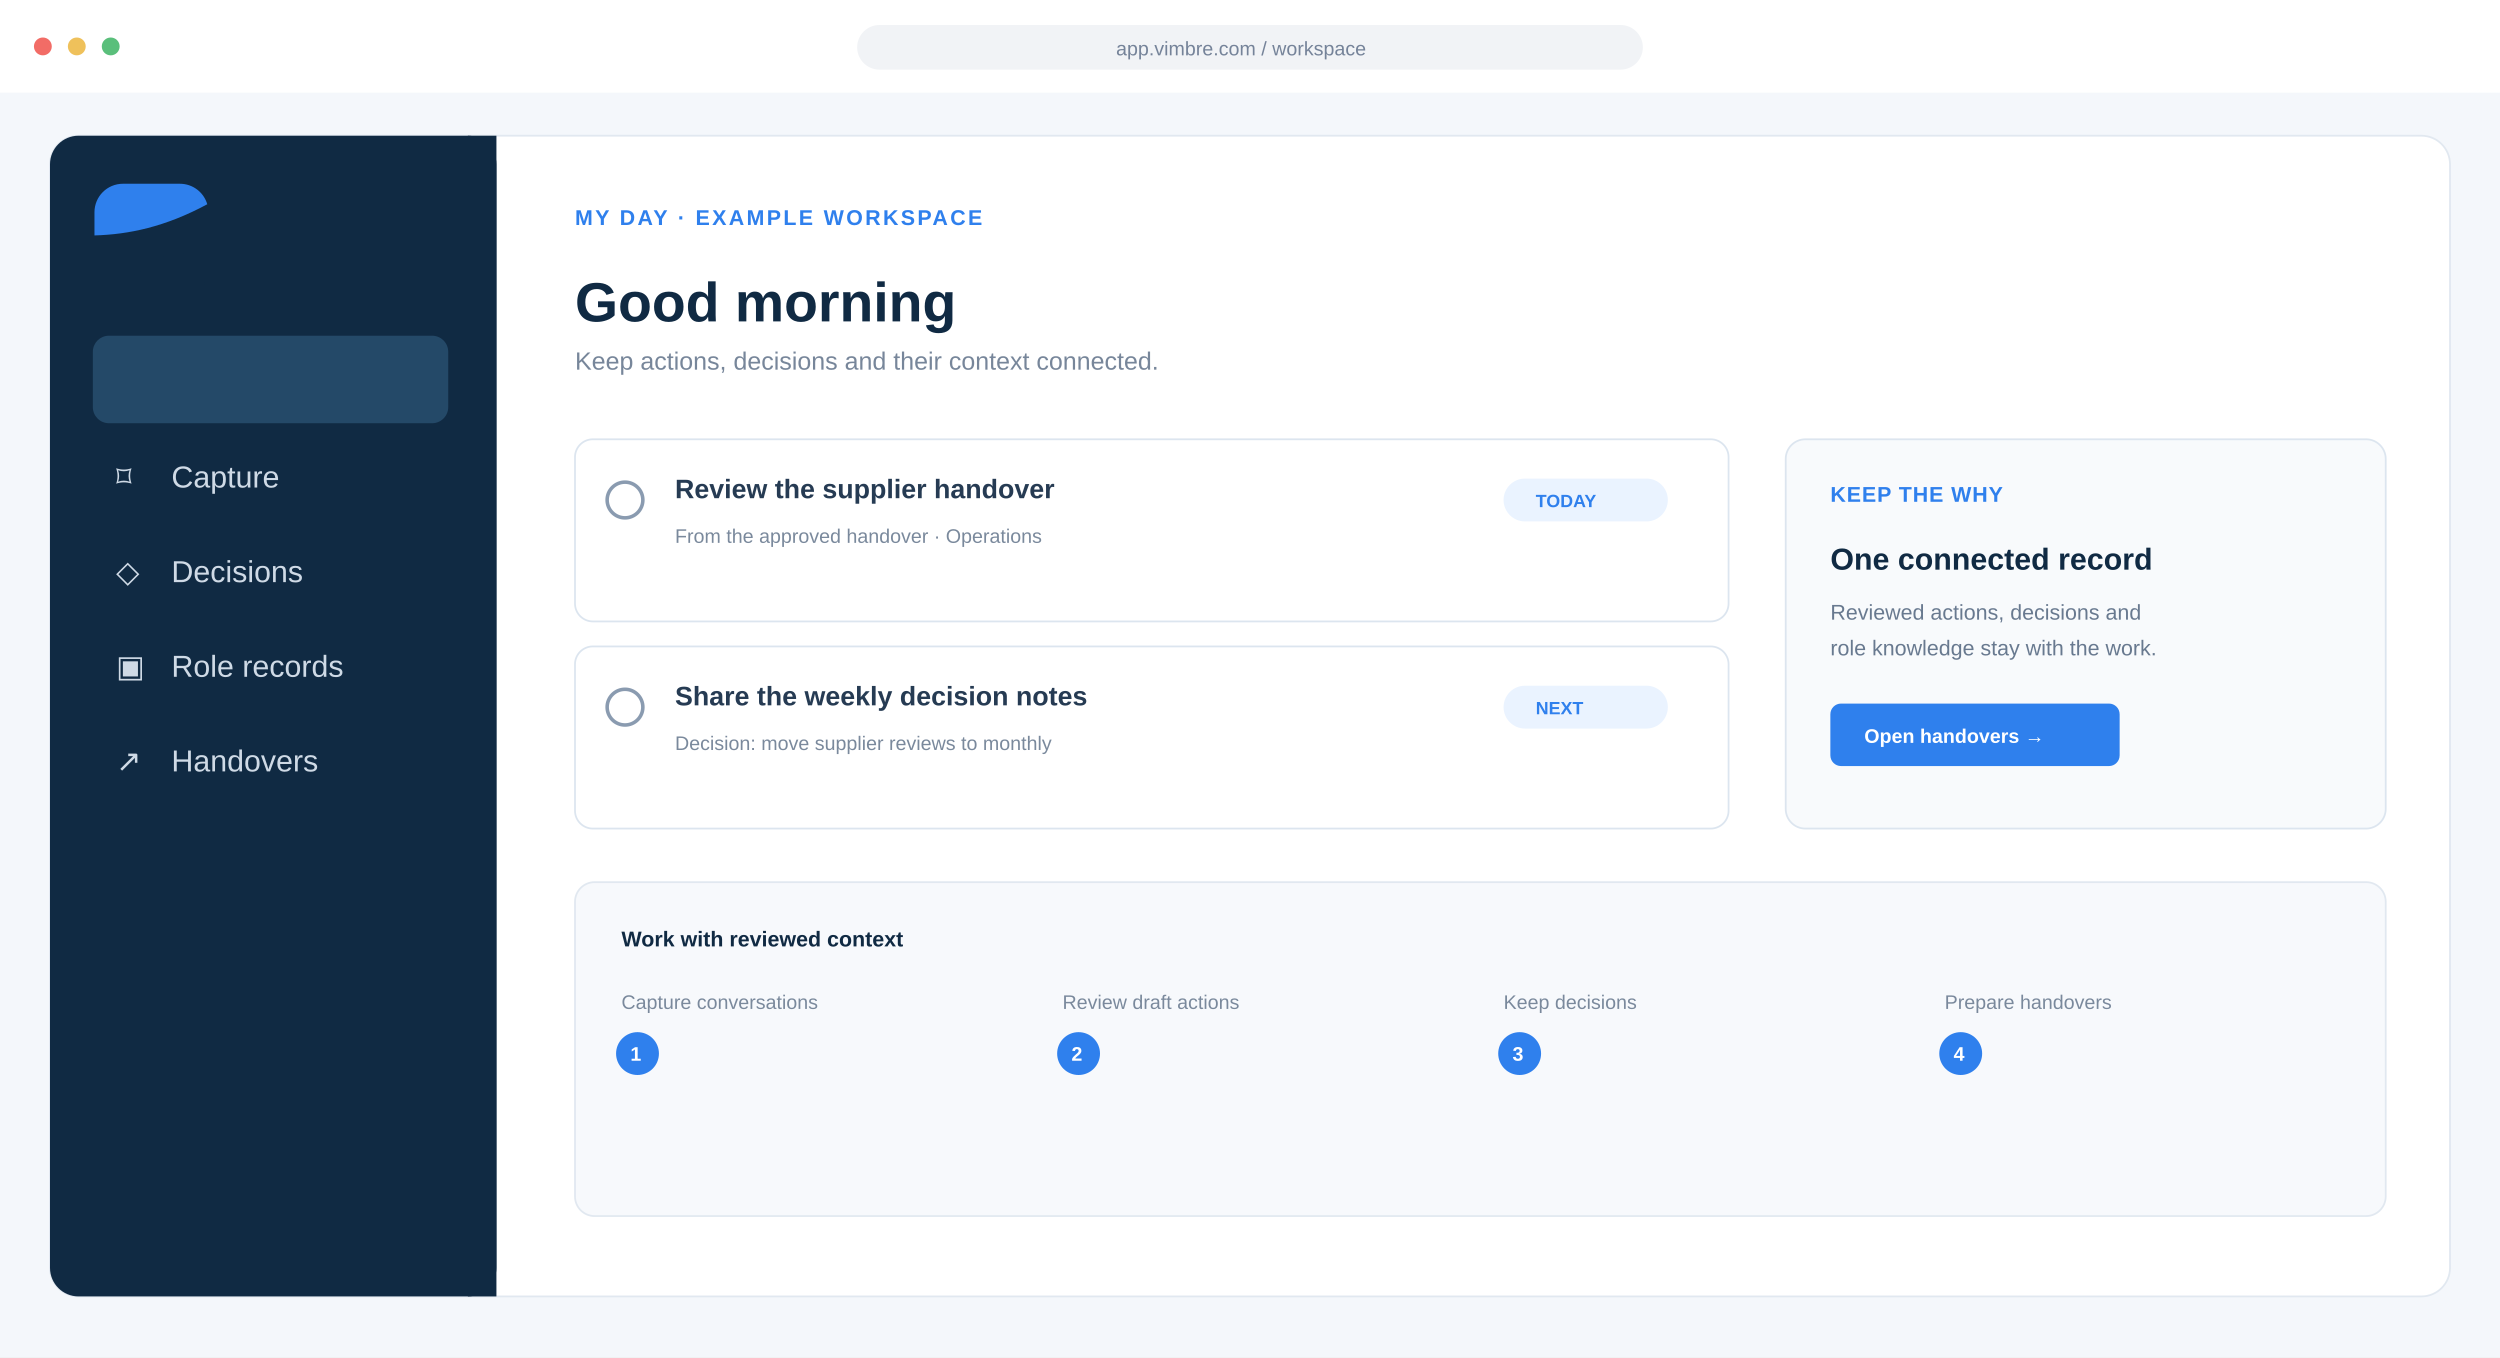
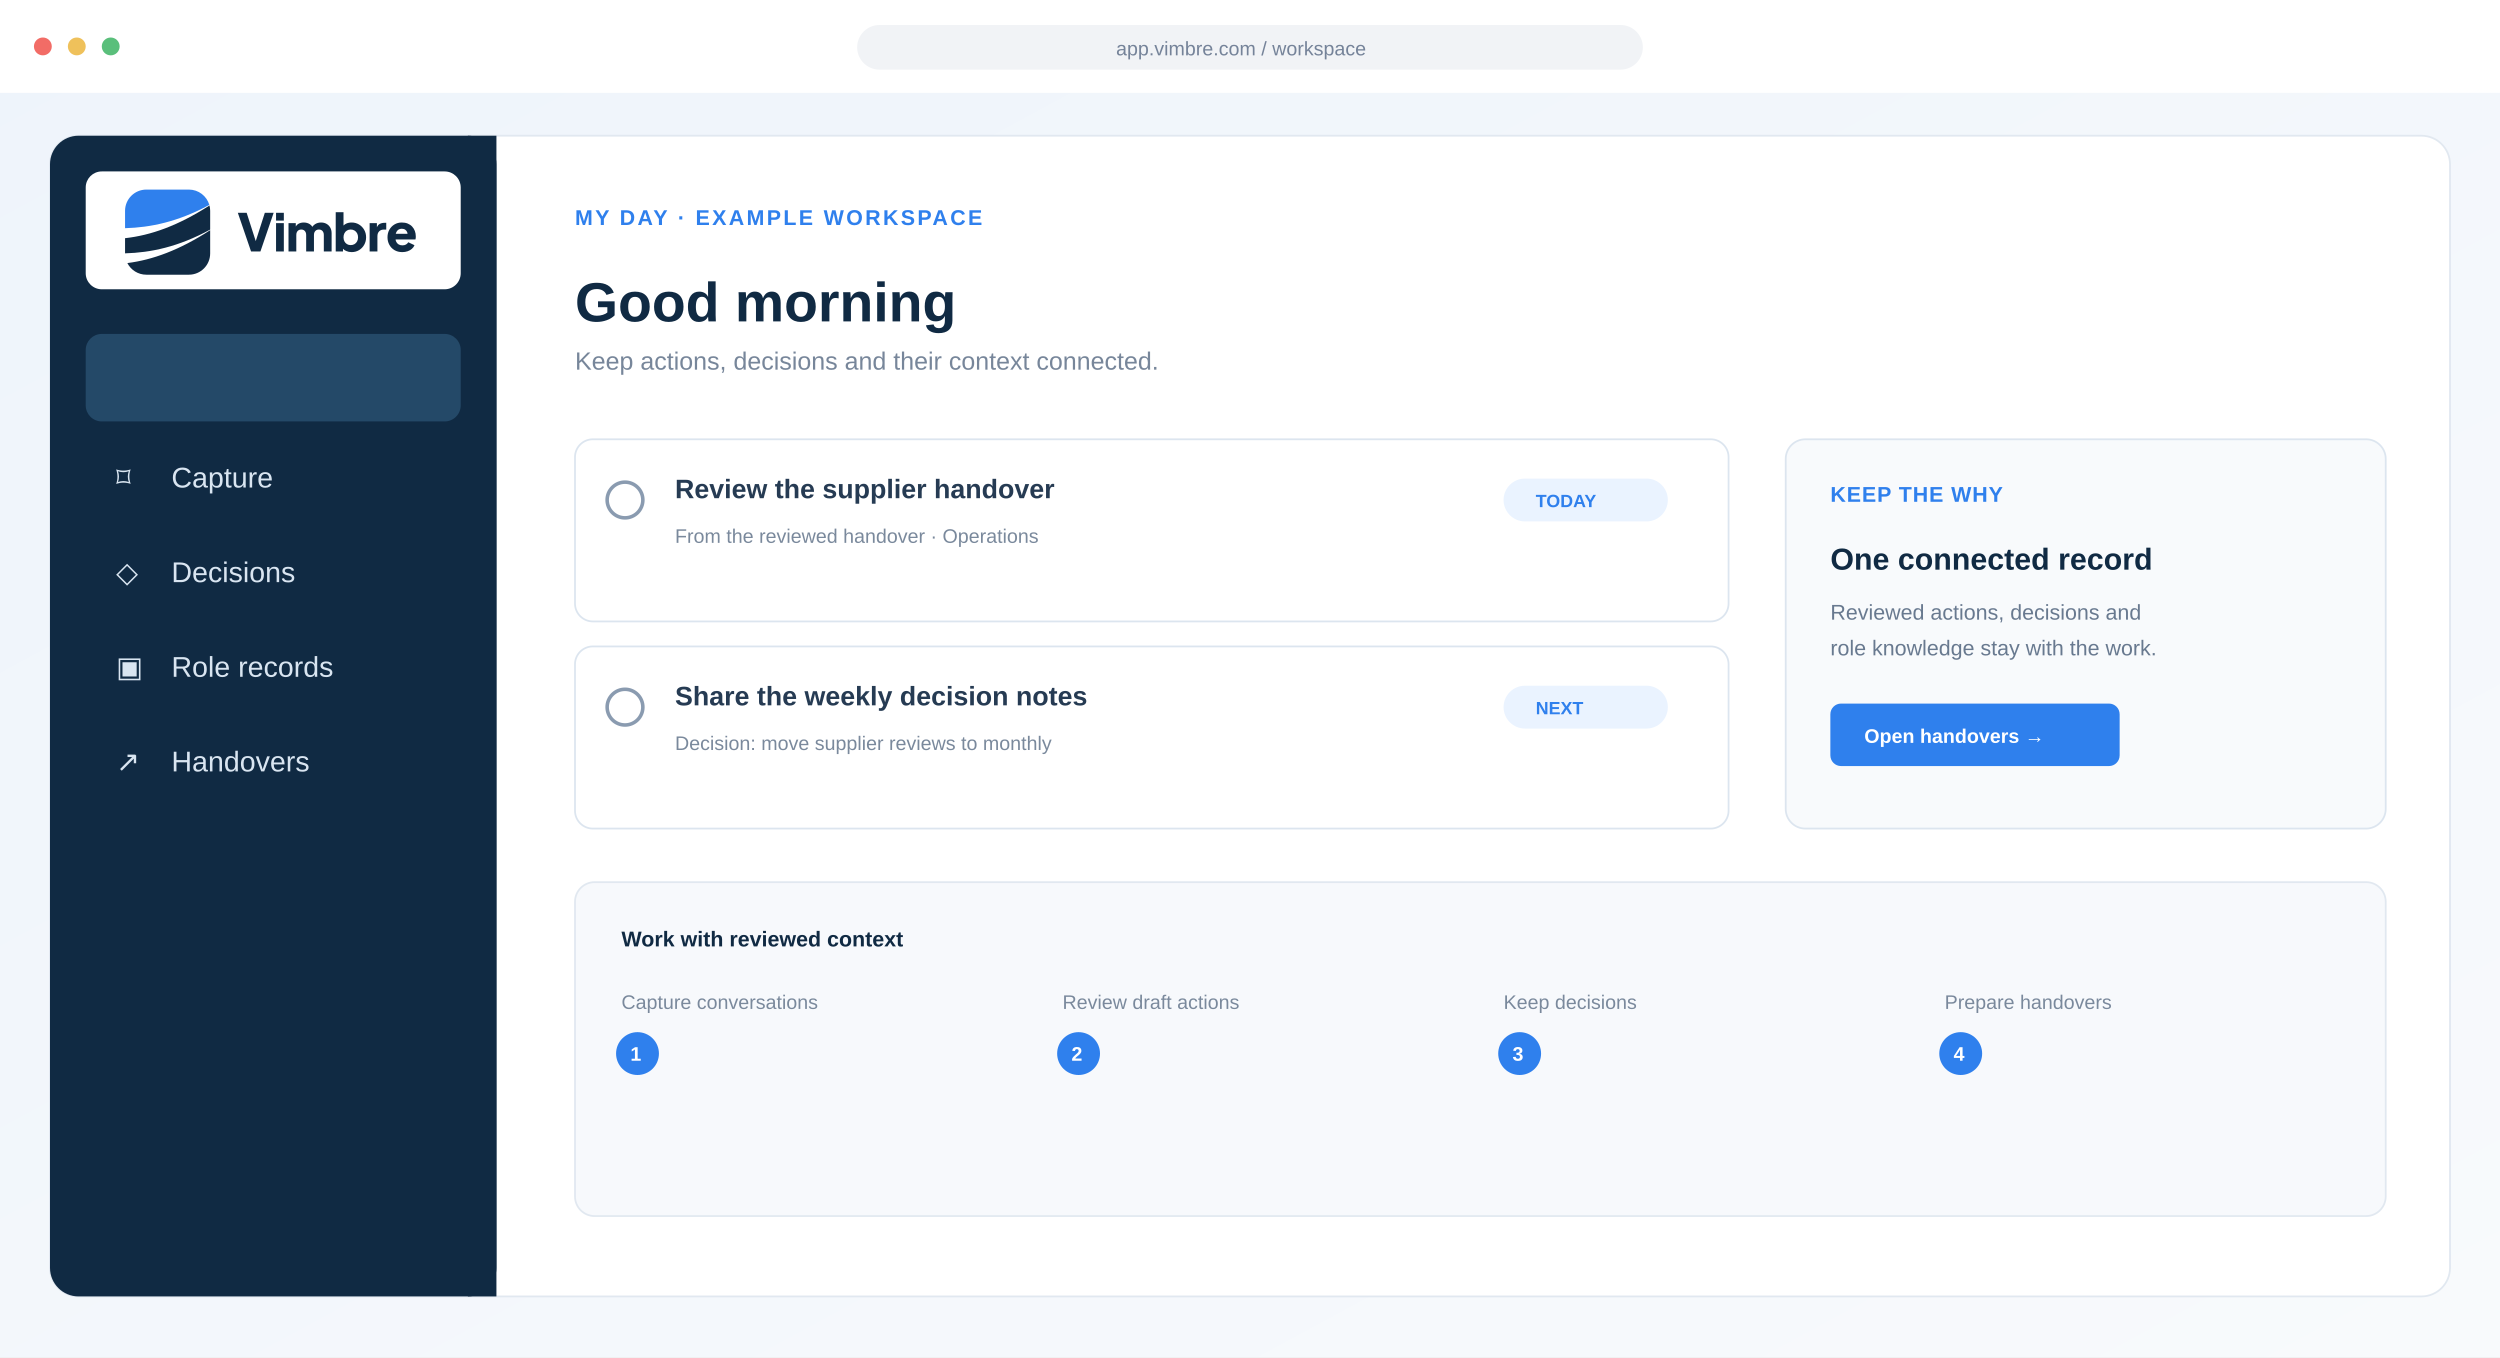
<svg xmlns="http://www.w3.org/2000/svg" width="1400" height="760" viewBox="0 0 1400 760">
  <defs>
    <linearGradient id="bg" x1="0" y1="0" x2="1" y2="1">
      <stop stop-color="#eef4fb" />
      <stop offset="1" stop-color="#f8fafc" />
    </linearGradient>
  </defs>
  <rect width="1400" height="760" fill="url(#bg)" />
-   <rect x="0" y="0" width="1400" height="52" fill="#ffffff" />
+   <rect x="0" y="0" width="1400" height="52" fill="#fff" />
  <circle cx="24" cy="26" r="5" fill="#f26c66" />
  <circle cx="43" cy="26" r="5" fill="#efc15b" />
  <circle cx="62" cy="26" r="5" fill="#5abf7b" />
  <rect x="480" y="14" width="440" height="25" rx="12.5" fill="#f1f3f6" />
  <text x="625" y="31" font-family="Arial,sans-serif" font-size="11" fill="#758399">app.vimbre.com / workspace</text>
-   <rect x="0" y="52" width="1400" height="708" fill="#f4f7fb" />
  <rect x="28" y="76" width="1344" height="650" rx="16" fill="#fff" stroke="#e1e8f0" />
  <rect x="28" y="76" width="250" height="650" rx="16" fill="#102a43" />
  <rect x="262" y="76" width="16" height="650" fill="#102a43" />
-   <g transform="translate(50 100) scale(1.45)">
-     <path fill="#102A43" d="M46 22.99V35C46 41.075 41.075 46 35 46H13C8.72 46 5.01 43.555 3.192 39.986C16.181 38.352 30.034 33.334 46 22.99ZM45.645 10.219C45.877 11.107 46 12.039 46 13V22.684C29.545 31.635 15.333 34.589 2 34.959V27.127C15.237 25.666 29.34 20.722 45.645 10.219Z" />
-     <path fill="#2F80ED" d="M13 2H35C40.006 2 44.232 5.344 45.563 9.921C45.533 9.937 45.503 9.954 45.472 9.97C29.24 18.698 15.19 21.593 2 21.959V13C2 6.925 6.925 2 13 2Z" />
-   </g>
-   <g font-family="Arial,sans-serif" font-size="17" fill="#cfdae6">
+   <rect x="48" y="96" width="210" height="66" rx="9" fill="#fff" />
+   <svg x="58" y="104" width="190" height="52" viewBox="2 0 153.18 48">
+     <g>
+       <path fill="#102A43" d="M46 22.99V35C46 41.075 41.075 46 35 46H13C8.72 46 5.01 43.555 3.192 39.986C16.181 38.352 30.034 33.334 46 22.99ZM45.645 10.219C45.877 11.107 46 12.039 46 13V22.684C29.545 31.635 15.333 34.589 2 34.959V27.127C15.237 25.666 29.34 20.722 45.645 10.219Z" />
+       <path fill="#2F80ED" d="M13 2H35C40.006 2 44.232 5.344 45.563 9.921C45.533 9.937 45.503 9.954 45.472 9.97C29.24 18.698 15.19 21.593 2 21.959V13C2 6.925 6.925 2 13 2Z" />
+     </g>
+     <path fill="#102A43" d="M67.141 34 60.295 14H64.859L69.557 28.631L74.255 14H78.819L71.973 34Z M80.054 34V19.342H84.081V34ZM80.054 18.027V14H84.081V18.027Z M86.497 34V19.342H90.255V21.114Q90.658 20.309 91.409 19.826Q92.644 19.02 94.362 19.02Q96.188 19.02 97.584 19.933Q98.389 20.497 98.819 21.248Q99.409 20.389 100.215 19.879Q101.557 19.02 103.356 19.02Q104.94 19.02 106.161 19.718Q107.383 20.416 108.081 21.664Q108.779 22.913 108.779 24.577V34H104.752V25.436Q104.752 24.577 104.443 23.96Q104.134 23.342 103.57 22.993Q103.007 22.644 102.201 22.644Q101.423 22.644 100.846 22.993Q100.268 23.342 99.96 23.96Q99.651 24.577 99.651 25.436V34H95.624V25.436Q95.624 24.577 95.315 23.96Q95.007 23.342 94.443 22.993Q93.879 22.644 93.074 22.644Q92.295 22.644 91.718 22.993Q91.141 23.342 90.832 23.96Q90.523 24.577 90.523 25.436V34Z M119.114 34.322Q117.611 34.322 116.349 33.758Q115.356 33.356 114.658 32.604V34H110.899V13.678H114.926V20.577Q115.49 20.013 116.295 19.611Q117.53 19.02 119.141 19.02Q121.235 19.02 122.926 20.04Q124.617 21.06 125.611 22.792Q126.604 24.523 126.604 26.671Q126.604 28.792 125.624 30.537Q124.644 32.282 122.953 33.302Q121.262 34.322 119.114 34.322ZM118.631 30.698Q119.758 30.698 120.617 30.188Q121.477 29.678 121.96 28.765Q122.443 27.852 122.443 26.671Q122.443 25.49 121.96 24.591Q121.477 23.691 120.617 23.168Q119.758 22.644 118.631 22.644Q117.557 22.644 116.711 23.154Q115.866 23.664 115.396 24.577Q114.926 25.49 114.926 26.671Q114.926 27.852 115.396 28.765Q115.866 29.678 116.711 30.188Q117.557 30.698 118.631 30.698Z M128.43 34V19.342H132.188V21.517Q132.671 20.336 133.53 19.826Q134.631 19.181 136.161 19.181H137.02V22.671H135.758Q134.282 22.671 133.369 23.57Q132.456 24.47 132.456 26.107V34Z M145.315 34.322Q142.98 34.322 141.262 33.289Q139.544 32.255 138.604 30.51Q137.664 28.765 137.664 26.644Q137.664 24.443 138.644 22.725Q139.624 21.007 141.289 20.013Q142.953 19.02 145.047 19.02Q146.792 19.02 148.134 19.57Q149.477 20.121 150.403 21.114Q151.329 22.107 151.812 23.409Q152.295 24.711 152.295 26.242Q152.295 26.671 152.255 27.087Q152.215 27.503 152.107 27.799H141.852Q141.906 28.362 142.121 28.846Q142.523 29.785 143.356 30.309Q144.188 30.832 145.369 30.832Q146.443 30.832 147.208 30.403Q147.973 29.973 148.403 29.221L151.624 30.752Q151.195 31.826 150.268 32.631Q149.342 33.436 148.081 33.879Q146.819 34.322 145.315 34.322ZM141.933 24.846H148.027Q148 24.497 147.893 24.174Q147.597 23.289 146.859 22.765Q146.121 22.242 145.047 22.242Q144 22.242 143.248 22.752Q142.497 23.262 142.121 24.255Q142.013 24.523 141.933 24.846Z" />
+   </svg>
+   <g font-family="Arial,sans-serif" font-size="16" fill="#d9e5f1">
    <text x="65" y="220">◷</text>
    <text x="96" y="220">My day</text>
    <text x="65" y="273">⌑</text>
    <text x="96" y="273">Capture</text>
    <text x="65" y="326">◇</text>
    <text x="96" y="326">Decisions</text>
    <text x="65" y="379">▣</text>
    <text x="96" y="379">Role records</text>
    <text x="65" y="432">↗</text>
    <text x="96" y="432">Handovers</text>
  </g>
-   <rect x="52" y="188" width="199" height="49" rx="9" fill="#244968" />
+   <rect x="48" y="187" width="210" height="49" rx="9" fill="#244968" />
  <g font-family="Arial,sans-serif">
    <text x="322" y="126" font-size="12" font-weight="700" letter-spacing="1.3" fill="#2f80ed">MY DAY · EXAMPLE WORKSPACE</text>
    <text x="322" y="180" font-size="31" font-weight="700" fill="#102a43">Good morning</text>
    <text x="322" y="207" font-size="14" fill="#77869a">Keep actions, decisions and their context connected.</text>
    <rect x="322" y="246" width="646" height="102" rx="10" fill="#fff" stroke="#dce5ef" />
    <circle cx="350" cy="280" r="10" fill="#fff" stroke="#8a9bb0" stroke-width="2" />
    <text x="378" y="279" font-size="15" font-weight="700" fill="#263b53">Review the supplier handover</text>
-     <text x="378" y="304" font-size="11" fill="#7a899c">From the approved handover · Operations</text>
+     <text x="378" y="304" font-size="11" fill="#7a899c">From the reviewed handover · Operations</text>
    <rect x="842" y="268" width="92" height="24" rx="12" fill="#eaf3ff" />
    <text x="860" y="284" font-size="10" font-weight="700" fill="#2f80ed">TODAY</text>
    <rect x="322" y="362" width="646" height="102" rx="10" fill="#fff" stroke="#dce5ef" />
    <circle cx="350" cy="396" r="10" fill="#fff" stroke="#8a9bb0" stroke-width="2" />
    <text x="378" y="395" font-size="15" font-weight="700" fill="#263b53">Share the weekly decision notes</text>
    <text x="378" y="420" font-size="11" fill="#7a899c">Decision: move supplier reviews to monthly</text>
    <rect x="842" y="384" width="92" height="24" rx="12" fill="#eaf3ff" />
    <text x="860" y="400" font-size="10" font-weight="700" fill="#2f80ed">NEXT</text>
    <rect x="1000" y="246" width="336" height="218" rx="11" fill="#f8fafc" stroke="#dce5ef" />
    <text x="1025" y="281" font-size="12" font-weight="700" letter-spacing=".5" fill="#2f80ed">KEEP THE WHY</text>
    <text x="1025" y="319" font-size="17" font-weight="700" fill="#102a43">One connected record</text>
    <text x="1025" y="347" font-size="12" fill="#68798f">Reviewed actions, decisions and</text>
    <text x="1025" y="367" font-size="12" fill="#68798f">role knowledge stay with the work.</text>
    <rect x="1025" y="394" width="162" height="35" rx="6" fill="#2f80ed" />
    <text x="1044" y="416" font-size="11" font-weight="700" fill="white">Open handovers →</text>
    <rect x="322" y="494" width="1014" height="187" rx="11" fill="#f7f9fc" stroke="#e1e8f0" />
    <text x="348" y="530" font-size="12" font-weight="700" fill="#102a43">Work with reviewed context</text>
-     <g font-size="11" fill="#7a899c">
+     <g font-family="Arial,sans-serif" font-size="11" fill="#7a899c">
      <text x="348" y="565">Capture conversations</text>
      <text x="595" y="565">Review draft actions</text>
      <text x="842" y="565">Keep decisions</text>
      <text x="1089" y="565">Prepare handovers</text>
    </g>
    <g fill="#2f80ed">
      <circle cx="357" cy="590" r="12" />
      <circle cx="604" cy="590" r="12" />
      <circle cx="851" cy="590" r="12" />
      <circle cx="1098" cy="590" r="12" />
    </g>
    <g font-family="Arial,sans-serif" font-size="11" font-weight="700" fill="#fff">
      <text x="353" y="594">1</text>
      <text x="600" y="594">2</text>
      <text x="847" y="594">3</text>
      <text x="1094" y="594">4</text>
    </g>
  </g>
</svg>
